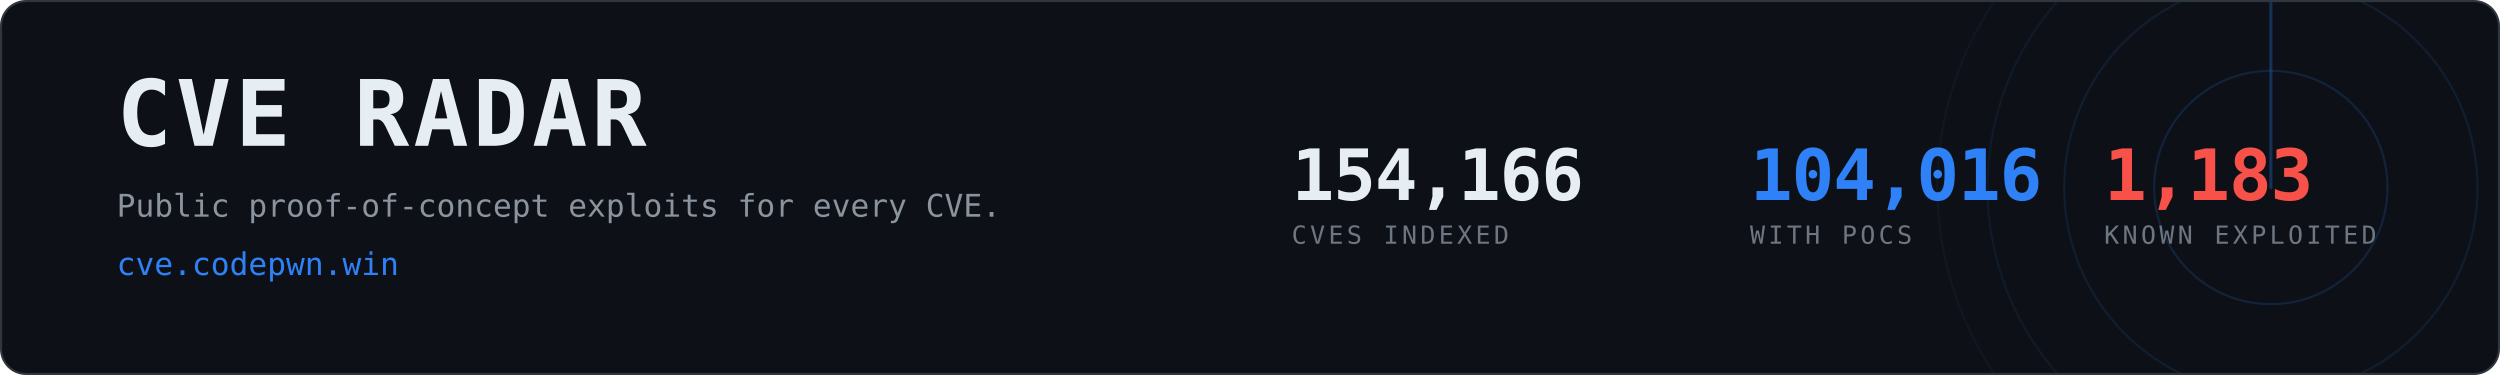
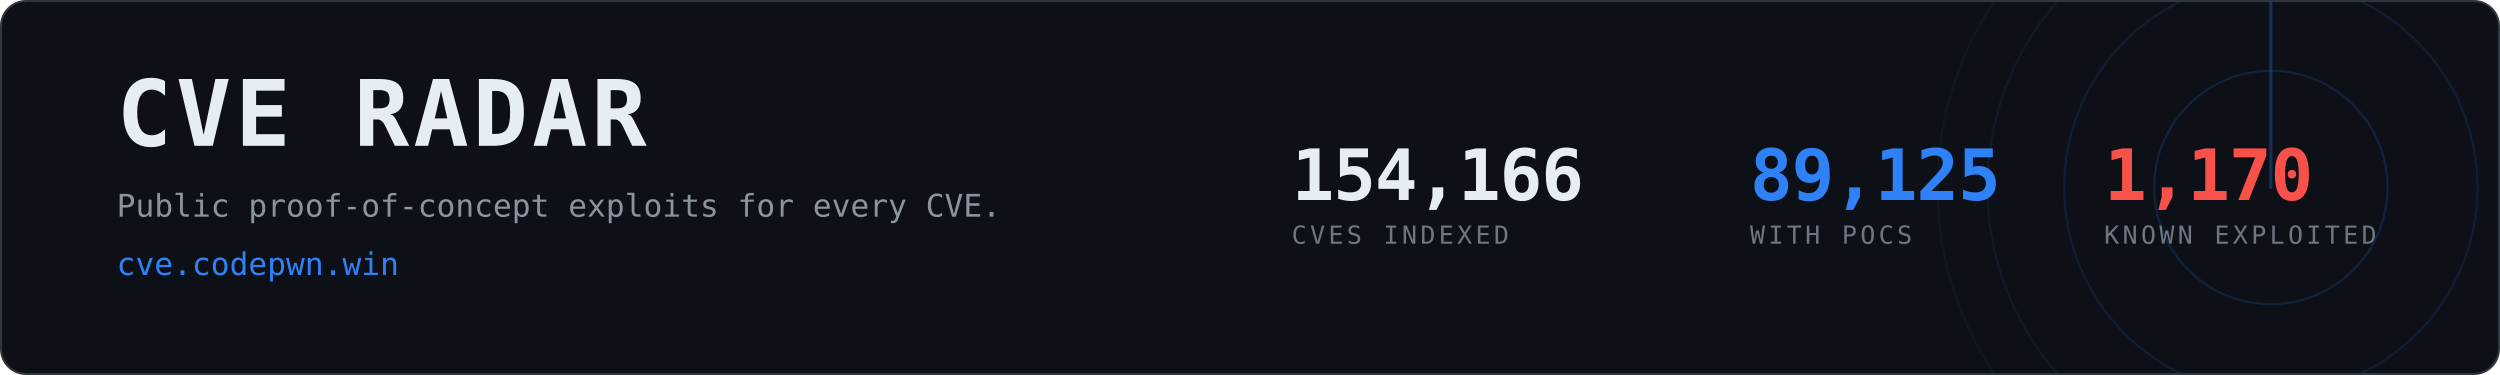
- <svg xmlns="http://www.w3.org/2000/svg" width="1200" height="180" viewBox="0 0 1200 180" role="img" aria-label="CVE Radar, 104,016 CVEs with public proof-of-concept exploits">
+ <svg xmlns="http://www.w3.org/2000/svg" width="1200" height="180" viewBox="0 0 1200 180" role="img" aria-label="CVE Radar, 89,125 CVEs with public proof-of-concept exploits">
  <clipPath id="card">
    <rect x="1" y="1" width="1198" height="178" rx="12" />
  </clipPath>
  <rect x="0.5" y="0.5" width="1199" height="179" rx="12" fill="#0d1117" stroke="#30363d" />
  <g clip-path="url(#card)" opacity="0.6">
    <g>
      <circle cx="1090" cy="90" r="56.0" fill="none" stroke="#2f81f7" stroke-width="1" opacity="0.270" />
      <circle cx="1090" cy="90" r="99.2" fill="none" stroke="#2f81f7" stroke-width="1" opacity="0.195" />
      <circle cx="1090" cy="90" r="136.0" fill="none" stroke="#2f81f7" stroke-width="1" opacity="0.135" />
      <circle cx="1090" cy="90" r="160.0" fill="none" stroke="#2f81f7" stroke-width="1" opacity="0.090" />
      <line x1="1090" y1="90" x2="1090" y2="-70.0" stroke="#2f81f7" stroke-width="1.5" stroke-linecap="round" opacity="0.480">
        <animateTransform attributeName="transform" type="rotate" from="0 1090 90" to="360 1090 90" dur="8s" repeatCount="indefinite" />
      </line>
    </g>
  </g>
  <text x="56" y="70" font-family="ui-monospace,SFMono-Regular,Menlo,Consolas,monospace" font-size="44" font-weight="700" fill="#e6edf3" letter-spacing="2">CVE RADAR</text>
  <text x="56" y="104" font-family="ui-monospace,SFMono-Regular,Menlo,Consolas,monospace" font-size="15" fill="#8b949e">
    Public proof-of-concept exploits for every CVE.</text>
  <text x="56" y="132" font-family="ui-monospace,SFMono-Regular,Menlo,Consolas,monospace" font-size="15" fill="#2f81f7">cve.codepwn.win</text>
  <text x="620" y="96" font-family="ui-monospace,SFMono-Regular,Menlo,Consolas,monospace" font-size="34" font-weight="700" fill="#e6edf3" letter-spacing="-0.5">154,166</text>
  <text x="620" y="117" font-family="ui-monospace,SFMono-Regular,Menlo,Consolas,monospace" font-size="12" fill="#6e7681" letter-spacing="1.6">CVES INDEXED</text>
-   <text x="840" y="96" font-family="ui-monospace,SFMono-Regular,Menlo,Consolas,monospace" font-size="34" font-weight="700" fill="#2f81f7" letter-spacing="-0.5">104,016</text>
+   <text x="840" y="96" font-family="ui-monospace,SFMono-Regular,Menlo,Consolas,monospace" font-size="34" font-weight="700" fill="#2f81f7" letter-spacing="-0.5">89,125</text>
  <text x="840" y="117" font-family="ui-monospace,SFMono-Regular,Menlo,Consolas,monospace" font-size="12" fill="#6e7681" letter-spacing="1.6">WITH POCS</text>
-   <text x="1010" y="96" font-family="ui-monospace,SFMono-Regular,Menlo,Consolas,monospace" font-size="34" font-weight="700" fill="#f85149" letter-spacing="-0.5">1,183</text>
+   <text x="1010" y="96" font-family="ui-monospace,SFMono-Regular,Menlo,Consolas,monospace" font-size="34" font-weight="700" fill="#f85149" letter-spacing="-0.5">1,170</text>
  <text x="1010" y="117" font-family="ui-monospace,SFMono-Regular,Menlo,Consolas,monospace" font-size="12" fill="#6e7681" letter-spacing="1.6">KNOWN EXPLOITED</text>
</svg>
